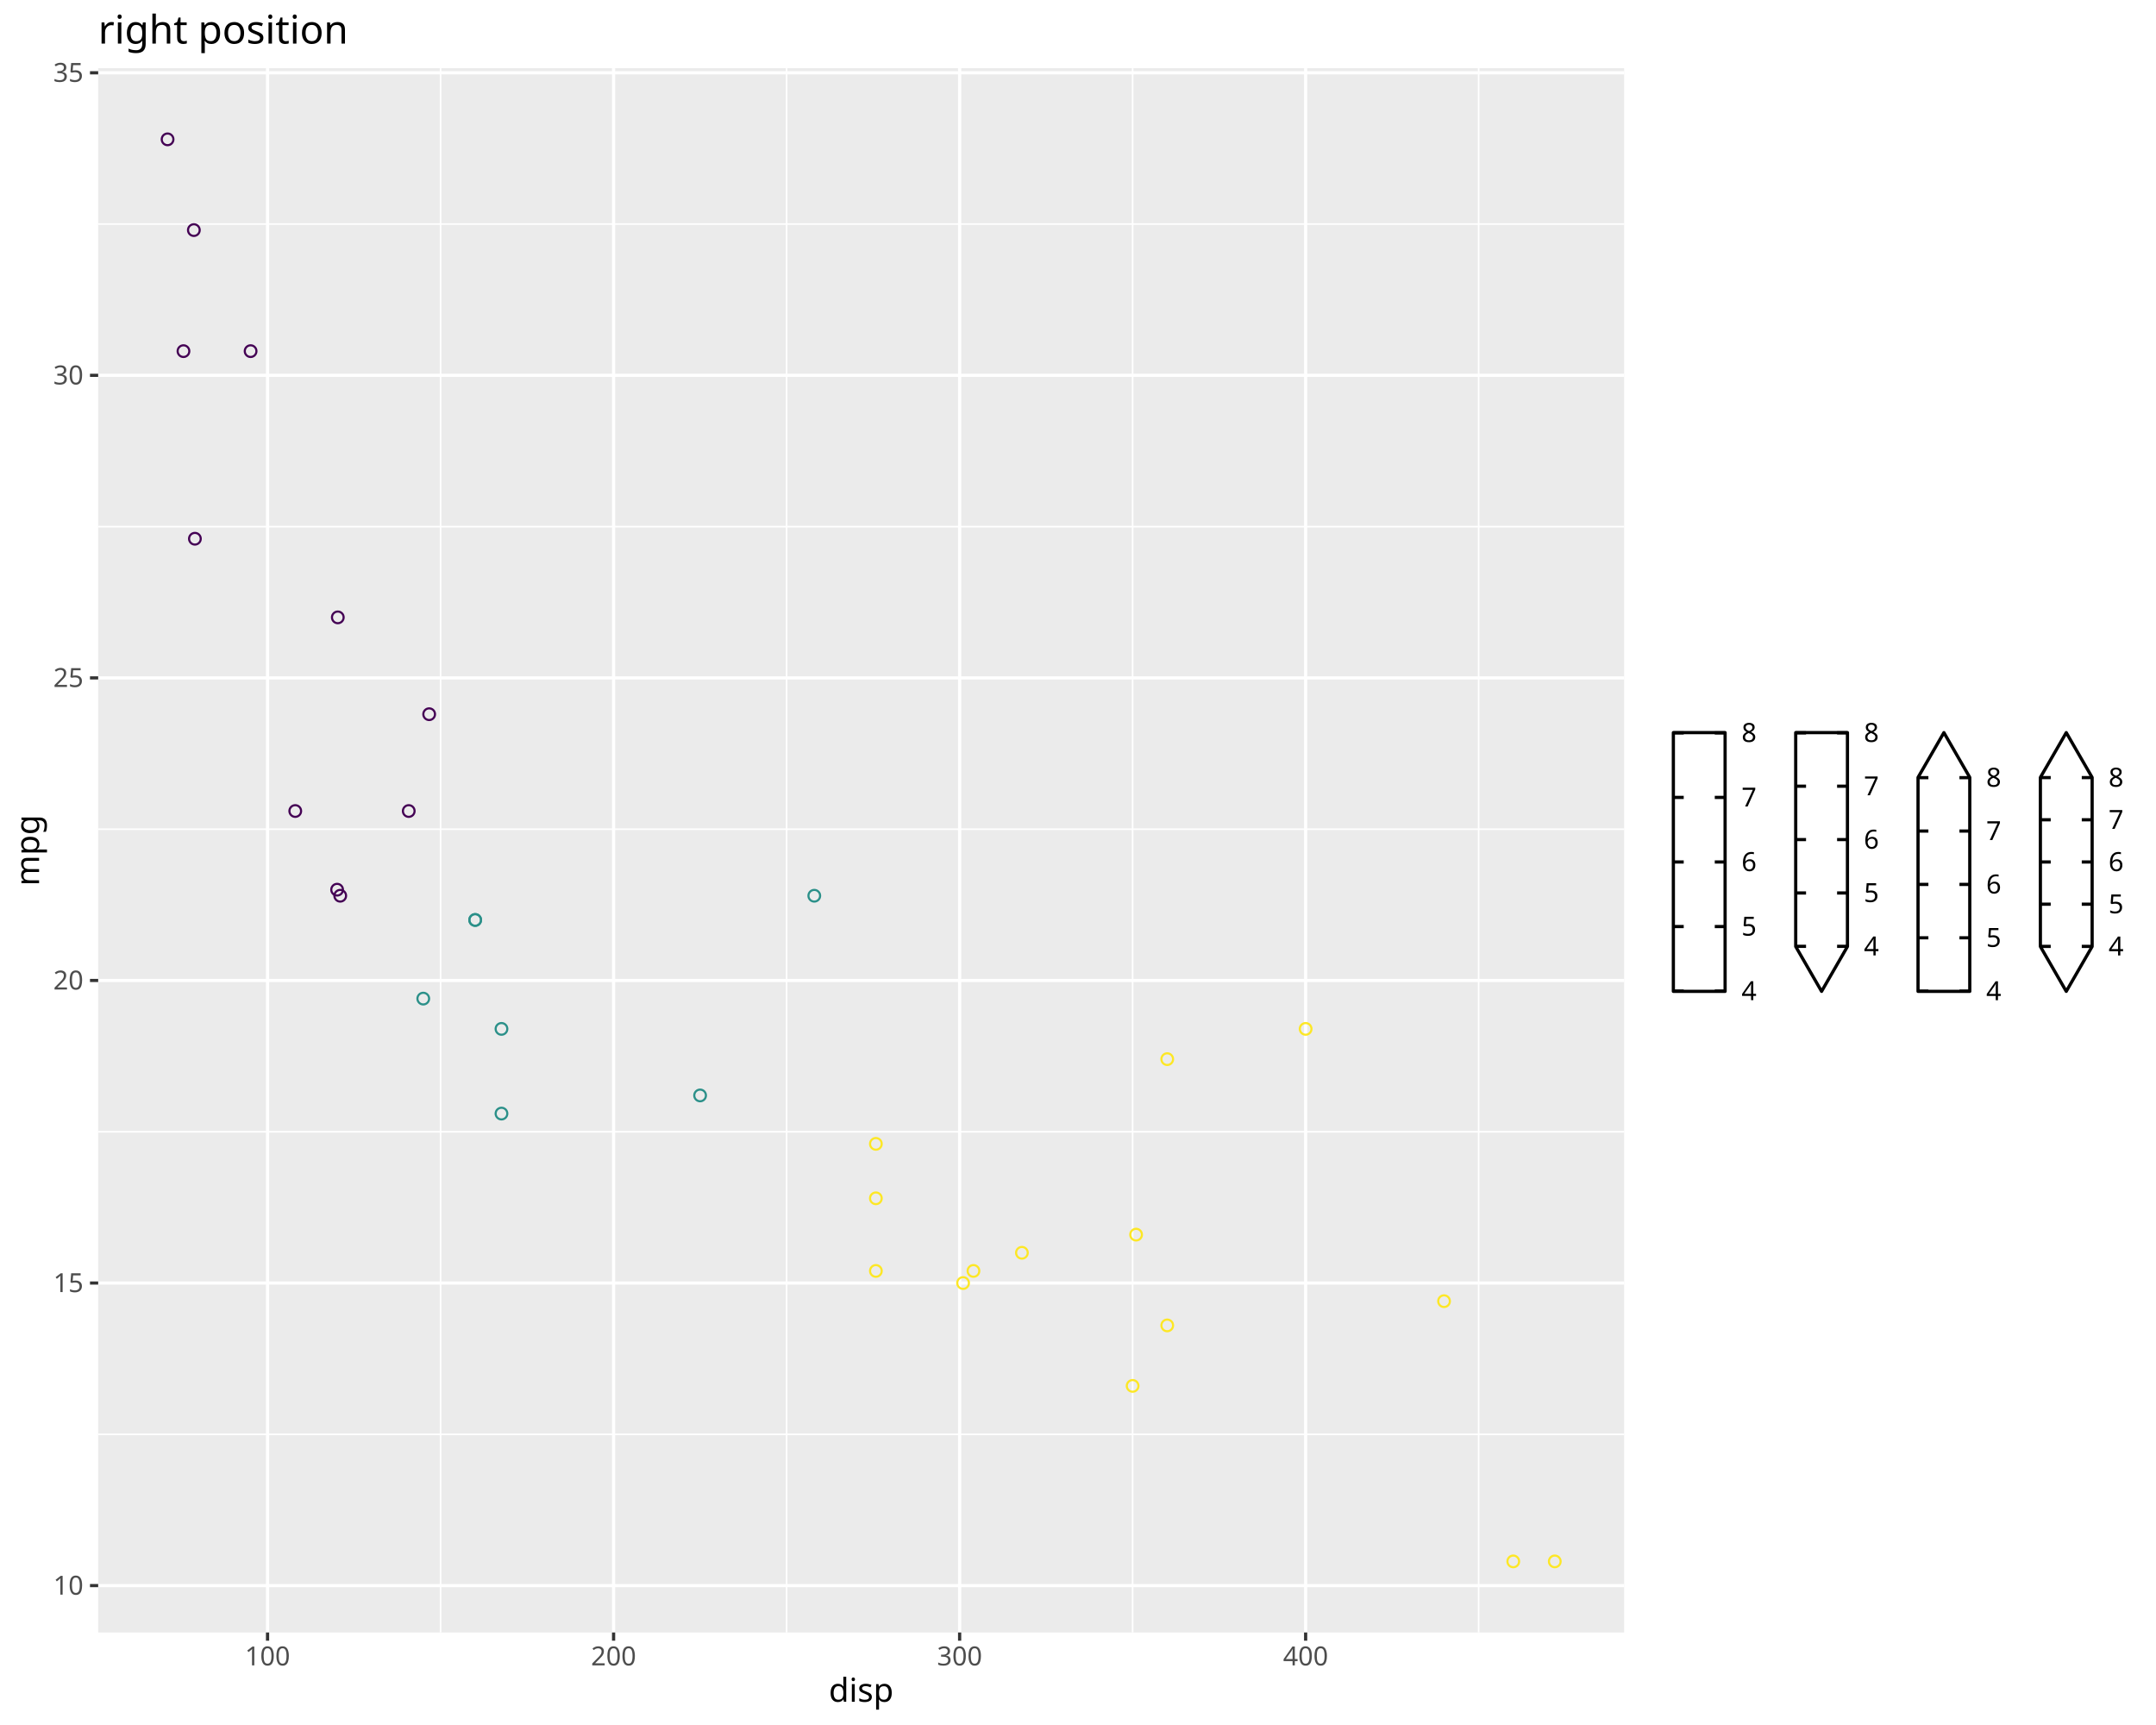
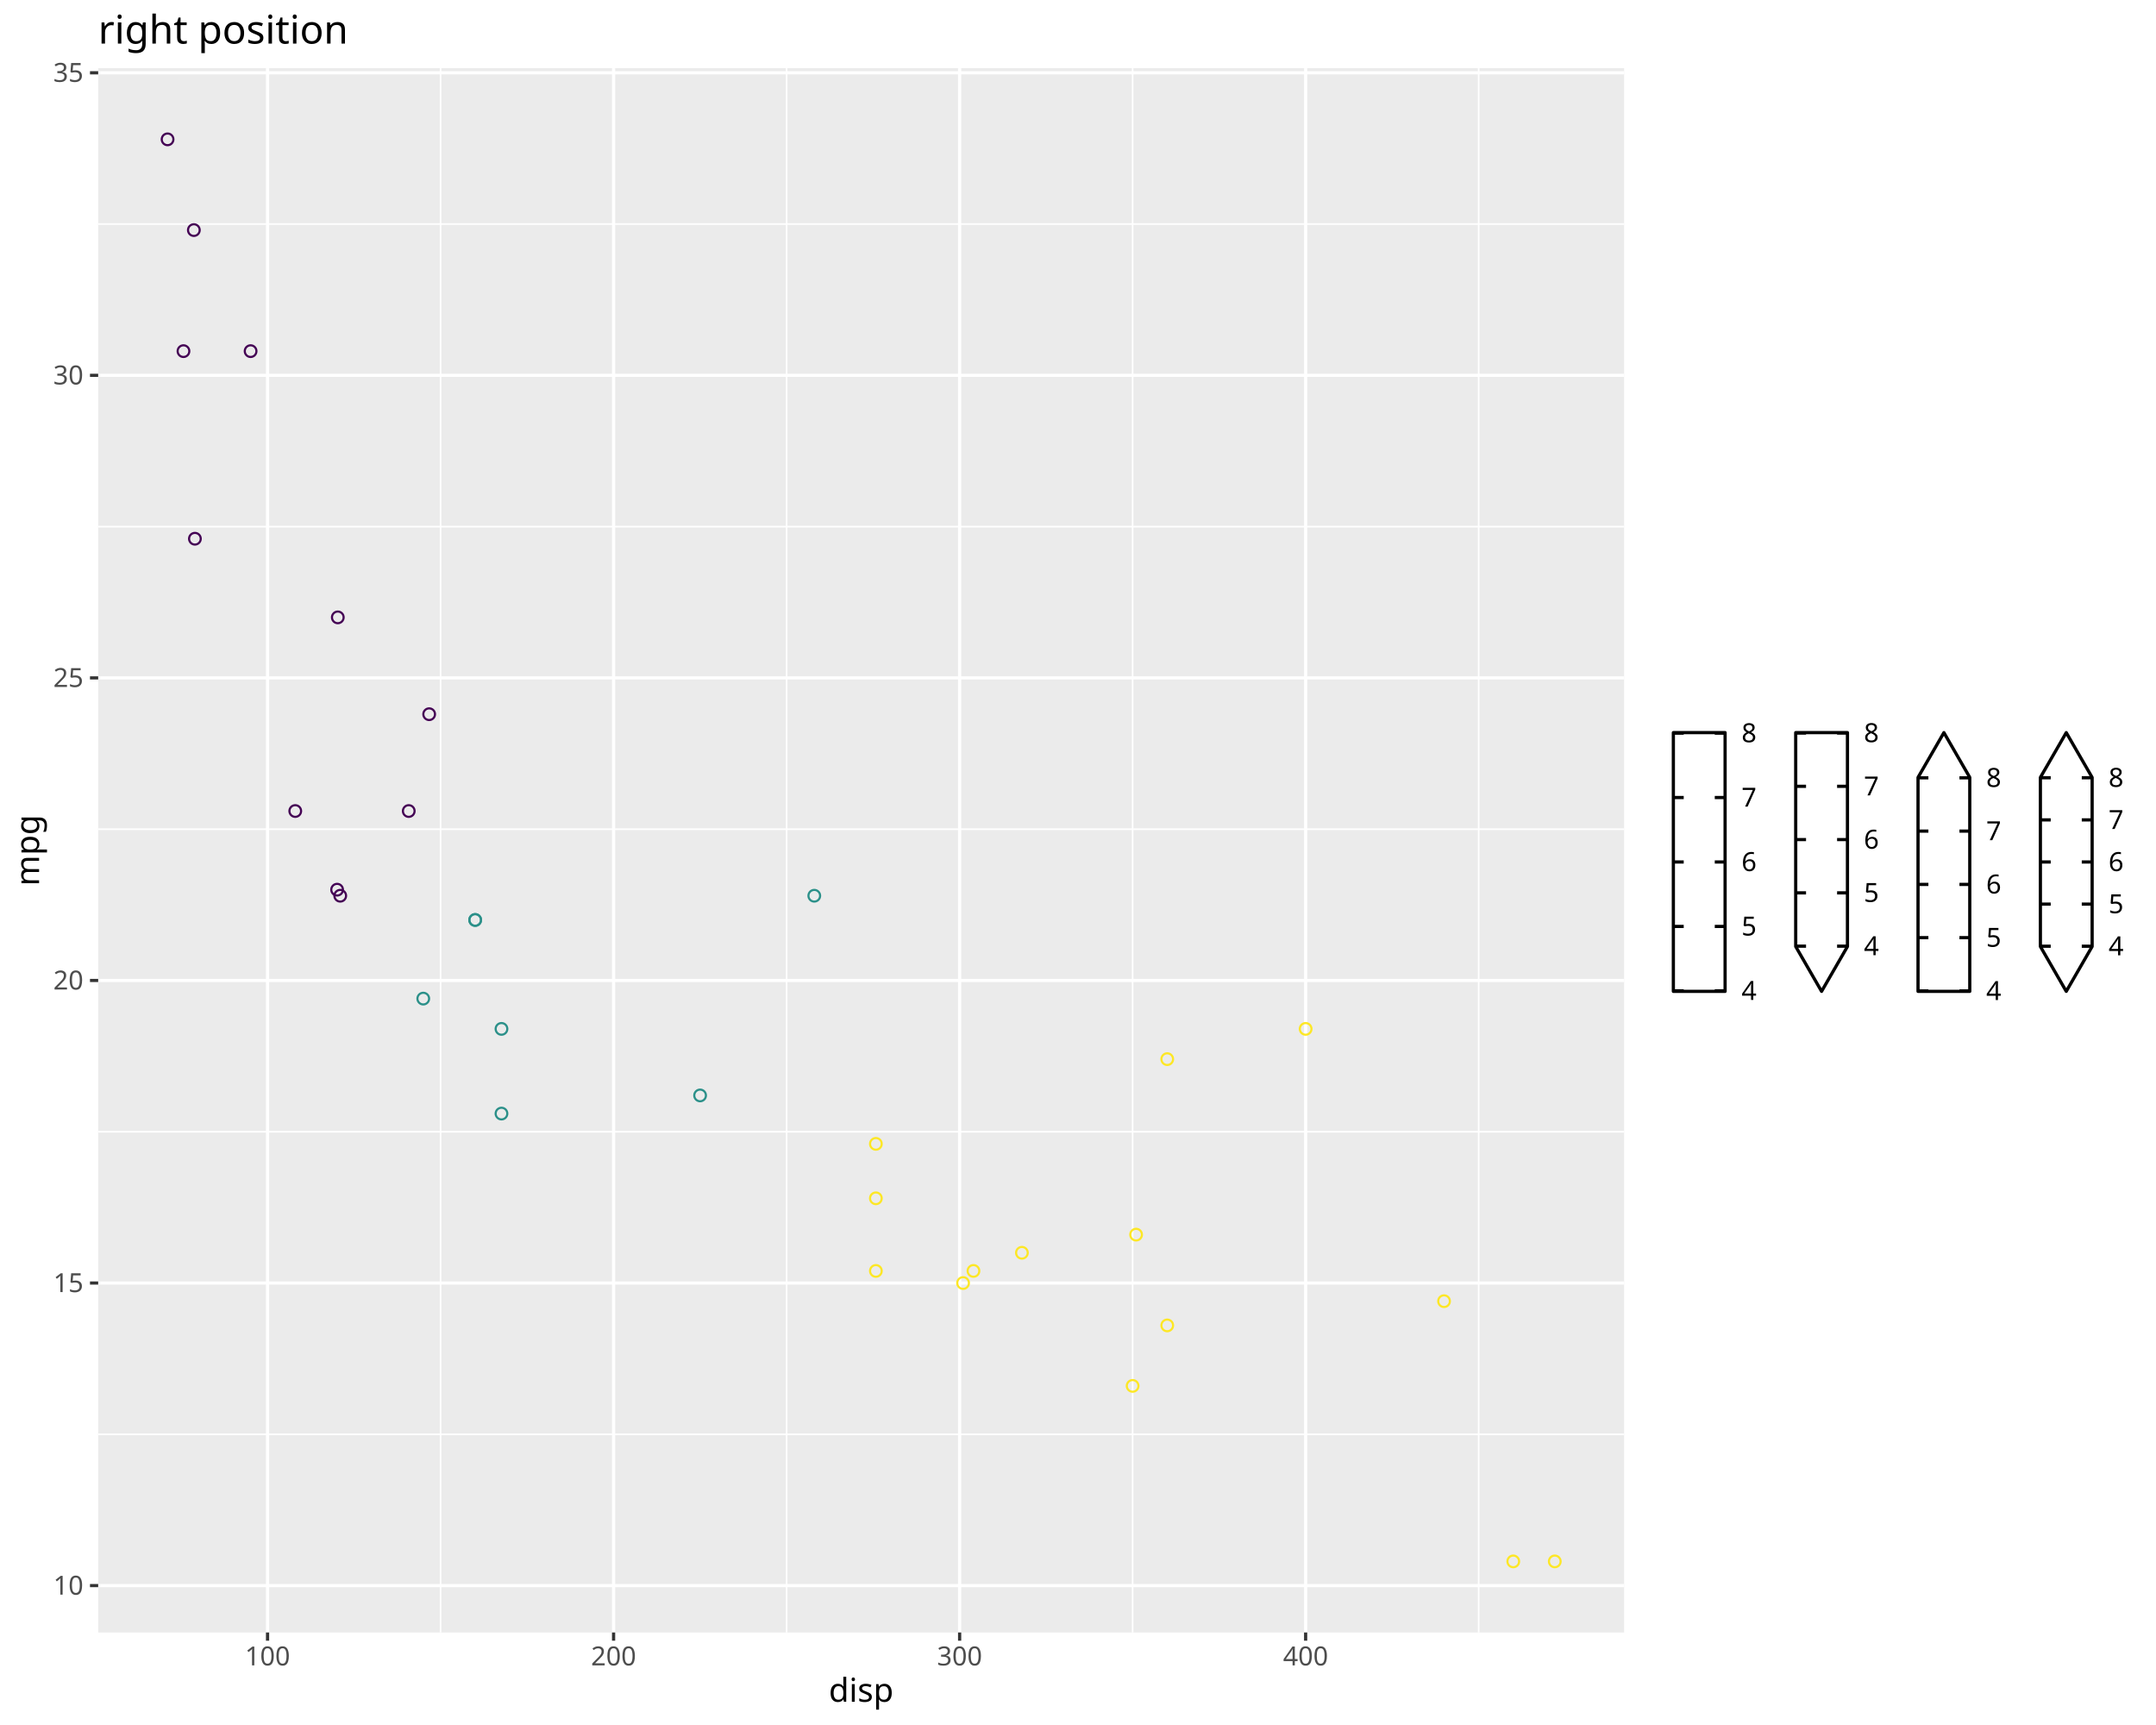
<svg xmlns="http://www.w3.org/2000/svg" class="svglite" data-engine-version="2.0" width="720.00pt" height="576.00pt" viewBox="0 0 720.00 576.00">
  <defs>
    <style type="text/css">
    .svglite line, .svglite polyline, .svglite polygon, .svglite path, .svglite rect, .svglite circle {
      fill: none;
      stroke: #000000;
      stroke-linecap: round;
      stroke-linejoin: round;
      stroke-miterlimit: 10.00;
    }
  </style>
  </defs>
  <rect width="100%" height="100%" style="stroke: none; fill: #FFFFFF;" />
  <defs>
    <clipPath id="cpMC4wMHw3MjAuMDB8MC4wMHw1NzYuMDA=">
      <rect x="0.00" y="0.00" width="720.00" height="576.00" />
    </clipPath>
  </defs>
  <g clip-path="url(#cpMC4wMHw3MjAuMDB8MC4wMHw1NzYuMDA=)">
    <rect x="0.00" y="0.00" width="720.00" height="576.00" style="stroke-width: 1.07; stroke: #FFFFFF; fill: #FFFFFF;" />
  </g>
  <defs>
    <clipPath id="cpMzIuNzl8NTQyLjM5fDIyLjc4fDU0NS4xMQ==">
      <rect x="32.79" y="22.78" width="509.59" height="522.33" />
    </clipPath>
  </defs>
  <g clip-path="url(#cpMzIuNzl8NTQyLjM5fDIyLjc4fDU0NS4xMQ==)">
    <rect x="32.79" y="22.78" width="509.59" height="522.33" style="stroke-width: 1.07; stroke: none; fill: #EBEBEB;" />
    <polyline points="32.79,478.94 542.39,478.94 " style="stroke-width: 0.53; stroke: #FFFFFF; stroke-linecap: butt;" />
    <polyline points="32.79,377.91 542.39,377.91 " style="stroke-width: 0.53; stroke: #FFFFFF; stroke-linecap: butt;" />
    <polyline points="32.79,276.88 542.39,276.88 " style="stroke-width: 0.53; stroke: #FFFFFF; stroke-linecap: butt;" />
    <polyline points="32.79,175.85 542.39,175.85 " style="stroke-width: 0.53; stroke: #FFFFFF; stroke-linecap: butt;" />
    <polyline points="32.79,74.81 542.39,74.81 " style="stroke-width: 0.53; stroke: #FFFFFF; stroke-linecap: butt;" />
    <polyline points="147.13,545.11 147.13,22.78 " style="stroke-width: 0.53; stroke: #FFFFFF; stroke-linecap: butt;" />
    <polyline points="262.69,545.11 262.69,22.78 " style="stroke-width: 0.53; stroke: #FFFFFF; stroke-linecap: butt;" />
    <polyline points="378.24,545.11 378.24,22.78 " style="stroke-width: 0.53; stroke: #FFFFFF; stroke-linecap: butt;" />
    <polyline points="493.80,545.11 493.80,22.78 " style="stroke-width: 0.53; stroke: #FFFFFF; stroke-linecap: butt;" />
    <polyline points="32.79,529.45 542.39,529.45 " style="stroke-width: 1.07; stroke: #FFFFFF; stroke-linecap: butt;" />
    <polyline points="32.79,428.42 542.39,428.42 " style="stroke-width: 1.07; stroke: #FFFFFF; stroke-linecap: butt;" />
    <polyline points="32.79,327.39 542.39,327.39 " style="stroke-width: 1.07; stroke: #FFFFFF; stroke-linecap: butt;" />
    <polyline points="32.79,226.36 542.39,226.36 " style="stroke-width: 1.07; stroke: #FFFFFF; stroke-linecap: butt;" />
    <polyline points="32.79,125.33 542.39,125.33 " style="stroke-width: 1.07; stroke: #FFFFFF; stroke-linecap: butt;" />
    <polyline points="32.79,24.30 542.39,24.30 " style="stroke-width: 1.07; stroke: #FFFFFF; stroke-linecap: butt;" />
    <polyline points="89.35,545.11 89.35,22.78 " style="stroke-width: 1.07; stroke: #FFFFFF; stroke-linecap: butt;" />
    <polyline points="204.91,545.11 204.91,22.78 " style="stroke-width: 1.07; stroke: #FFFFFF; stroke-linecap: butt;" />
    <polyline points="320.47,545.11 320.47,22.78 " style="stroke-width: 1.07; stroke: #FFFFFF; stroke-linecap: butt;" />
    <polyline points="436.02,545.11 436.02,22.78 " style="stroke-width: 1.07; stroke: #FFFFFF; stroke-linecap: butt;" />
    <circle cx="158.69" cy="307.19" r="1.95" style="stroke-width: 0.71; stroke: #2B9089;" />
    <circle cx="158.69" cy="307.19" r="1.95" style="stroke-width: 0.71; stroke: #2B9089;" />
    <circle cx="98.60" cy="270.81" r="1.95" style="stroke-width: 0.71; stroke: #440154;" />
    <circle cx="271.93" cy="299.10" r="1.95" style="stroke-width: 0.71; stroke: #2B9089;" />
    <circle cx="389.80" cy="353.66" r="1.95" style="stroke-width: 0.71; stroke: #FDE725;" />
    <circle cx="233.80" cy="365.78" r="1.95" style="stroke-width: 0.71; stroke: #2B9089;" />
    <circle cx="389.80" cy="442.57" r="1.95" style="stroke-width: 0.71; stroke: #FDE725;" />
    <circle cx="143.32" cy="238.48" r="1.95" style="stroke-width: 0.71; stroke: #440154;" />
    <circle cx="136.50" cy="270.81" r="1.95" style="stroke-width: 0.71; stroke: #440154;" />
    <circle cx="167.47" cy="343.56" r="1.95" style="stroke-width: 0.71; stroke: #2B9089;" />
    <circle cx="167.47" cy="371.84" r="1.95" style="stroke-width: 0.71; stroke: #2B9089;" />
    <circle cx="292.50" cy="400.13" r="1.95" style="stroke-width: 0.71; stroke: #FDE725;" />
    <circle cx="292.50" cy="381.95" r="1.95" style="stroke-width: 0.71; stroke: #FDE725;" />
    <circle cx="292.50" cy="424.38" r="1.95" style="stroke-width: 0.71; stroke: #FDE725;" />
    <circle cx="519.22" cy="521.37" r="1.95" style="stroke-width: 0.71; stroke: #FDE725;" />
    <circle cx="505.36" cy="521.37" r="1.95" style="stroke-width: 0.71; stroke: #FDE725;" />
    <circle cx="482.24" cy="434.48" r="1.95" style="stroke-width: 0.71; stroke: #FDE725;" />
    <circle cx="64.74" cy="76.83" r="1.95" style="stroke-width: 0.71; stroke: #440154;" />
    <circle cx="61.27" cy="117.25" r="1.95" style="stroke-width: 0.71; stroke: #440154;" />
    <circle cx="55.96" cy="46.53" r="1.95" style="stroke-width: 0.71; stroke: #440154;" />
    <circle cx="112.58" cy="297.08" r="1.95" style="stroke-width: 0.71; stroke: #440154;" />
    <circle cx="341.27" cy="418.32" r="1.95" style="stroke-width: 0.71; stroke: #FDE725;" />
    <circle cx="325.09" cy="424.38" r="1.95" style="stroke-width: 0.71; stroke: #FDE725;" />
    <circle cx="378.24" cy="462.77" r="1.95" style="stroke-width: 0.71; stroke: #FDE725;" />
    <circle cx="436.02" cy="343.56" r="1.95" style="stroke-width: 0.71; stroke: #FDE725;" />
    <circle cx="65.09" cy="179.89" r="1.95" style="stroke-width: 0.71; stroke: #440154;" />
    <circle cx="112.81" cy="206.15" r="1.95" style="stroke-width: 0.71; stroke: #440154;" />
    <circle cx="83.69" cy="117.25" r="1.95" style="stroke-width: 0.71; stroke: #440154;" />
    <circle cx="379.40" cy="412.26" r="1.95" style="stroke-width: 0.71; stroke: #FDE725;" />
    <circle cx="141.35" cy="333.45" r="1.95" style="stroke-width: 0.71; stroke: #2B9089;" />
    <circle cx="321.62" cy="428.42" r="1.95" style="stroke-width: 0.71; stroke: #FDE725;" />
    <circle cx="113.62" cy="299.10" r="1.95" style="stroke-width: 0.71; stroke: #440154;" />
  </g>
  <g clip-path="url(#cpMC4wMHw3MjAuMDB8MC4wMHw1NzYuMDA=)">
    <text x="27.86" y="532.48" text-anchor="end" style="font-size: 8.80px; fill: #4D4D4D; font-family: sans;" textLength="9.79px" lengthAdjust="spacingAndGlyphs">10</text>
    <text x="27.86" y="431.45" text-anchor="end" style="font-size: 8.80px; fill: #4D4D4D; font-family: sans;" textLength="9.79px" lengthAdjust="spacingAndGlyphs">15</text>
    <text x="27.86" y="330.42" text-anchor="end" style="font-size: 8.80px; fill: #4D4D4D; font-family: sans;" textLength="9.79px" lengthAdjust="spacingAndGlyphs">20</text>
    <text x="27.86" y="229.39" text-anchor="end" style="font-size: 8.80px; fill: #4D4D4D; font-family: sans;" textLength="9.79px" lengthAdjust="spacingAndGlyphs">25</text>
    <text x="27.86" y="128.36" text-anchor="end" style="font-size: 8.80px; fill: #4D4D4D; font-family: sans;" textLength="9.79px" lengthAdjust="spacingAndGlyphs">30</text>
    <text x="27.86" y="27.33" text-anchor="end" style="font-size: 8.80px; fill: #4D4D4D; font-family: sans;" textLength="9.79px" lengthAdjust="spacingAndGlyphs">35</text>
    <polyline points="30.05,529.45 32.79,529.45 " style="stroke-width: 1.07; stroke: #333333; stroke-linecap: butt;" />
    <polyline points="30.05,428.42 32.79,428.42 " style="stroke-width: 1.07; stroke: #333333; stroke-linecap: butt;" />
    <polyline points="30.05,327.39 32.79,327.39 " style="stroke-width: 1.07; stroke: #333333; stroke-linecap: butt;" />
    <polyline points="30.05,226.36 32.79,226.36 " style="stroke-width: 1.07; stroke: #333333; stroke-linecap: butt;" />
    <polyline points="30.05,125.33 32.79,125.33 " style="stroke-width: 1.07; stroke: #333333; stroke-linecap: butt;" />
    <polyline points="30.05,24.30 32.79,24.30 " style="stroke-width: 1.07; stroke: #333333; stroke-linecap: butt;" />
    <polyline points="89.35,547.85 89.35,545.11 " style="stroke-width: 1.07; stroke: #333333; stroke-linecap: butt;" />
    <polyline points="204.91,547.85 204.91,545.11 " style="stroke-width: 1.07; stroke: #333333; stroke-linecap: butt;" />
    <polyline points="320.47,547.85 320.47,545.11 " style="stroke-width: 1.07; stroke: #333333; stroke-linecap: butt;" />
    <polyline points="436.02,547.85 436.02,545.11 " style="stroke-width: 1.07; stroke: #333333; stroke-linecap: butt;" />
    <text x="89.35" y="556.10" text-anchor="middle" style="font-size: 8.80px; fill: #4D4D4D; font-family: sans;" textLength="14.68px" lengthAdjust="spacingAndGlyphs">100</text>
    <text x="204.91" y="556.10" text-anchor="middle" style="font-size: 8.80px; fill: #4D4D4D; font-family: sans;" textLength="14.68px" lengthAdjust="spacingAndGlyphs">200</text>
    <text x="320.47" y="556.10" text-anchor="middle" style="font-size: 8.80px; fill: #4D4D4D; font-family: sans;" textLength="14.68px" lengthAdjust="spacingAndGlyphs">300</text>
    <text x="436.02" y="556.10" text-anchor="middle" style="font-size: 8.80px; fill: #4D4D4D; font-family: sans;" textLength="14.68px" lengthAdjust="spacingAndGlyphs">400</text>
    <text x="287.59" y="568.24" text-anchor="middle" style="font-size: 11.00px; font-family: sans;" textLength="20.18px" lengthAdjust="spacingAndGlyphs">disp</text>
    <text transform="translate(13.05,283.95) rotate(-90)" text-anchor="middle" style="font-size: 11.00px; font-family: sans;" textLength="21.40px" lengthAdjust="spacingAndGlyphs">mpg</text>
    <polygon points="558.82,331.03 576.10,331.03 576.10,244.63 558.82,244.63 " style="stroke-width: 1.07; fill: none;" />
-     <polyline points="562.28,330.94 558.82,330.94 " style="stroke-width: 1.07; stroke-linecap: butt;" />
-     <polyline points="562.28,309.39 558.82,309.39 " style="stroke-width: 1.07; stroke-linecap: butt;" />
+     <polyline points="562.28,330.86 558.82,330.86 " style="stroke-width: 1.07; stroke-linecap: butt;" />
+     <polyline points="562.28,309.35 558.82,309.35 " style="stroke-width: 1.07; stroke-linecap: butt;" />
    <polyline points="562.28,287.83 558.82,287.83 " style="stroke-width: 1.07; stroke-linecap: butt;" />
-     <polyline points="562.28,266.27 558.82,266.27 " style="stroke-width: 1.07; stroke-linecap: butt;" />
-     <polyline points="562.28,244.72 558.82,244.72 " style="stroke-width: 1.07; stroke-linecap: butt;" />
-     <polyline points="572.65,330.94 576.10,330.94 " style="stroke-width: 1.07; stroke-linecap: butt;" />
-     <polyline points="572.65,309.39 576.10,309.39 " style="stroke-width: 1.07; stroke-linecap: butt;" />
+     <polyline points="562.28,266.31 558.82,266.31 " style="stroke-width: 1.07; stroke-linecap: butt;" />
+     <polyline points="562.28,244.80 558.82,244.80 " style="stroke-width: 1.07; stroke-linecap: butt;" />
+     <polyline points="572.65,330.86 576.10,330.86 " style="stroke-width: 1.07; stroke-linecap: butt;" />
+     <polyline points="572.65,309.35 576.10,309.35 " style="stroke-width: 1.07; stroke-linecap: butt;" />
    <polyline points="572.65,287.83 576.10,287.83 " style="stroke-width: 1.07; stroke-linecap: butt;" />
-     <polyline points="572.65,266.27 576.10,266.27 " style="stroke-width: 1.07; stroke-linecap: butt;" />
-     <polyline points="572.65,244.72 576.10,244.72 " style="stroke-width: 1.07; stroke-linecap: butt;" />
-     <text x="581.58" y="333.97" style="font-size: 8.80px; font-family: sans;" textLength="4.89px" lengthAdjust="spacingAndGlyphs">4</text>
-     <text x="581.58" y="312.41" style="font-size: 8.80px; font-family: sans;" textLength="4.89px" lengthAdjust="spacingAndGlyphs">5</text>
+     <polyline points="572.65,266.31 576.10,266.31 " style="stroke-width: 1.07; stroke-linecap: butt;" />
+     <polyline points="572.65,244.80 576.10,244.80 " style="stroke-width: 1.07; stroke-linecap: butt;" />
+     <text x="581.58" y="333.89" style="font-size: 8.80px; font-family: sans;" textLength="4.89px" lengthAdjust="spacingAndGlyphs">4</text>
+     <text x="581.58" y="312.37" style="font-size: 8.80px; font-family: sans;" textLength="4.89px" lengthAdjust="spacingAndGlyphs">5</text>
    <text x="581.58" y="290.86" style="font-size: 8.80px; font-family: sans;" textLength="4.89px" lengthAdjust="spacingAndGlyphs">6</text>
-     <text x="581.58" y="269.30" style="font-size: 8.80px; font-family: sans;" textLength="4.89px" lengthAdjust="spacingAndGlyphs">7</text>
-     <text x="581.58" y="247.74" style="font-size: 8.80px; font-family: sans;" textLength="4.89px" lengthAdjust="spacingAndGlyphs">8</text>
+     <text x="581.58" y="269.34" style="font-size: 8.80px; font-family: sans;" textLength="4.89px" lengthAdjust="spacingAndGlyphs">7</text>
+     <text x="581.58" y="247.83" style="font-size: 8.80px; font-family: sans;" textLength="4.89px" lengthAdjust="spacingAndGlyphs">8</text>
    <polygon points="599.68,316.06 608.32,331.03 616.96,316.06 616.96,244.63 599.68,244.63 " style="stroke-width: 1.07; fill: none;" />
-     <polyline points="603.13,315.99 599.68,315.99 " style="stroke-width: 1.07; stroke-linecap: butt;" />
-     <polyline points="603.13,298.17 599.68,298.17 " style="stroke-width: 1.07; stroke-linecap: butt;" />
+     <polyline points="603.13,315.93 599.68,315.93 " style="stroke-width: 1.07; stroke-linecap: butt;" />
+     <polyline points="603.13,298.14 599.68,298.14 " style="stroke-width: 1.07; stroke-linecap: butt;" />
    <polyline points="603.13,280.35 599.68,280.35 " style="stroke-width: 1.07; stroke-linecap: butt;" />
-     <polyline points="603.13,262.52 599.68,262.52 " style="stroke-width: 1.07; stroke-linecap: butt;" />
-     <polyline points="603.13,244.70 599.68,244.70 " style="stroke-width: 1.07; stroke-linecap: butt;" />
-     <polyline points="613.50,315.99 616.96,315.99 " style="stroke-width: 1.07; stroke-linecap: butt;" />
-     <polyline points="613.50,298.17 616.96,298.17 " style="stroke-width: 1.07; stroke-linecap: butt;" />
+     <polyline points="603.13,262.56 599.68,262.56 " style="stroke-width: 1.07; stroke-linecap: butt;" />
+     <polyline points="603.13,244.77 599.68,244.77 " style="stroke-width: 1.07; stroke-linecap: butt;" />
+     <polyline points="613.50,315.93 616.96,315.93 " style="stroke-width: 1.07; stroke-linecap: butt;" />
+     <polyline points="613.50,298.14 616.96,298.14 " style="stroke-width: 1.07; stroke-linecap: butt;" />
    <polyline points="613.50,280.35 616.96,280.35 " style="stroke-width: 1.07; stroke-linecap: butt;" />
-     <polyline points="613.50,262.52 616.96,262.52 " style="stroke-width: 1.07; stroke-linecap: butt;" />
-     <polyline points="613.50,244.70 616.96,244.70 " style="stroke-width: 1.07; stroke-linecap: butt;" />
-     <text x="622.44" y="319.02" style="font-size: 8.80px; font-family: sans;" textLength="4.89px" lengthAdjust="spacingAndGlyphs">4</text>
-     <text x="622.44" y="301.20" style="font-size: 8.80px; font-family: sans;" textLength="4.89px" lengthAdjust="spacingAndGlyphs">5</text>
+     <polyline points="613.50,262.56 616.96,262.56 " style="stroke-width: 1.07; stroke-linecap: butt;" />
+     <polyline points="613.50,244.77 616.96,244.77 " style="stroke-width: 1.07; stroke-linecap: butt;" />
+     <text x="622.44" y="318.95" style="font-size: 8.80px; font-family: sans;" textLength="4.89px" lengthAdjust="spacingAndGlyphs">4</text>
+     <text x="622.44" y="301.16" style="font-size: 8.80px; font-family: sans;" textLength="4.89px" lengthAdjust="spacingAndGlyphs">5</text>
    <text x="622.44" y="283.38" style="font-size: 8.80px; font-family: sans;" textLength="4.89px" lengthAdjust="spacingAndGlyphs">6</text>
-     <text x="622.44" y="265.55" style="font-size: 8.80px; font-family: sans;" textLength="4.89px" lengthAdjust="spacingAndGlyphs">7</text>
-     <text x="622.44" y="247.73" style="font-size: 8.80px; font-family: sans;" textLength="4.89px" lengthAdjust="spacingAndGlyphs">8</text>
+     <text x="622.44" y="265.59" style="font-size: 8.80px; font-family: sans;" textLength="4.89px" lengthAdjust="spacingAndGlyphs">7</text>
+     <text x="622.44" y="247.80" style="font-size: 8.80px; font-family: sans;" textLength="4.89px" lengthAdjust="spacingAndGlyphs">8</text>
    <polygon points="640.53,331.03 657.81,331.03 657.81,259.59 649.17,244.63 640.53,259.59 " style="stroke-width: 1.07; fill: none;" />
-     <polyline points="643.99,330.96 640.53,330.96 " style="stroke-width: 1.07; stroke-linecap: butt;" />
-     <polyline points="643.99,313.14 640.53,313.14 " style="stroke-width: 1.07; stroke-linecap: butt;" />
+     <polyline points="643.99,330.89 640.53,330.89 " style="stroke-width: 1.07; stroke-linecap: butt;" />
+     <polyline points="643.99,313.10 640.53,313.10 " style="stroke-width: 1.07; stroke-linecap: butt;" />
    <polyline points="643.99,295.31 640.53,295.31 " style="stroke-width: 1.07; stroke-linecap: butt;" />
-     <polyline points="643.99,277.49 640.53,277.49 " style="stroke-width: 1.07; stroke-linecap: butt;" />
-     <polyline points="643.99,259.67 640.53,259.67 " style="stroke-width: 1.07; stroke-linecap: butt;" />
-     <polyline points="654.36,330.96 657.81,330.96 " style="stroke-width: 1.07; stroke-linecap: butt;" />
-     <polyline points="654.36,313.14 657.81,313.14 " style="stroke-width: 1.07; stroke-linecap: butt;" />
+     <polyline points="643.99,277.52 640.53,277.52 " style="stroke-width: 1.07; stroke-linecap: butt;" />
+     <polyline points="643.99,259.73 640.53,259.73 " style="stroke-width: 1.07; stroke-linecap: butt;" />
+     <polyline points="654.36,330.89 657.81,330.89 " style="stroke-width: 1.07; stroke-linecap: butt;" />
+     <polyline points="654.36,313.10 657.81,313.10 " style="stroke-width: 1.07; stroke-linecap: butt;" />
    <polyline points="654.36,295.31 657.81,295.31 " style="stroke-width: 1.07; stroke-linecap: butt;" />
-     <polyline points="654.36,277.49 657.81,277.49 " style="stroke-width: 1.07; stroke-linecap: butt;" />
-     <polyline points="654.36,259.67 657.81,259.67 " style="stroke-width: 1.07; stroke-linecap: butt;" />
-     <text x="663.29" y="333.99" style="font-size: 8.80px; font-family: sans;" textLength="4.89px" lengthAdjust="spacingAndGlyphs">4</text>
-     <text x="663.29" y="316.16" style="font-size: 8.80px; font-family: sans;" textLength="4.89px" lengthAdjust="spacingAndGlyphs">5</text>
+     <polyline points="654.36,277.52 657.81,277.52 " style="stroke-width: 1.07; stroke-linecap: butt;" />
+     <polyline points="654.36,259.73 657.81,259.73 " style="stroke-width: 1.07; stroke-linecap: butt;" />
+     <text x="663.29" y="333.92" style="font-size: 8.80px; font-family: sans;" textLength="4.89px" lengthAdjust="spacingAndGlyphs">4</text>
+     <text x="663.29" y="316.13" style="font-size: 8.80px; font-family: sans;" textLength="4.89px" lengthAdjust="spacingAndGlyphs">5</text>
    <text x="663.29" y="298.34" style="font-size: 8.80px; font-family: sans;" textLength="4.89px" lengthAdjust="spacingAndGlyphs">6</text>
-     <text x="663.29" y="280.52" style="font-size: 8.80px; font-family: sans;" textLength="4.89px" lengthAdjust="spacingAndGlyphs">7</text>
-     <text x="663.29" y="262.69" style="font-size: 8.80px; font-family: sans;" textLength="4.89px" lengthAdjust="spacingAndGlyphs">8</text>
+     <text x="663.29" y="280.55" style="font-size: 8.80px; font-family: sans;" textLength="4.89px" lengthAdjust="spacingAndGlyphs">7</text>
+     <text x="663.29" y="262.76" style="font-size: 8.80px; font-family: sans;" textLength="4.89px" lengthAdjust="spacingAndGlyphs">8</text>
    <polygon points="681.39,316.06 690.03,331.03 698.67,316.06 698.67,259.59 690.03,244.63 681.39,259.59 " style="stroke-width: 1.07; fill: none;" />
-     <polyline points="684.84,316.01 681.39,316.01 " style="stroke-width: 1.07; stroke-linecap: butt;" />
-     <polyline points="684.84,301.92 681.39,301.92 " style="stroke-width: 1.07; stroke-linecap: butt;" />
+     <polyline points="684.84,315.95 681.39,315.95 " style="stroke-width: 1.07; stroke-linecap: butt;" />
+     <polyline points="684.84,301.89 681.39,301.89 " style="stroke-width: 1.07; stroke-linecap: butt;" />
    <polyline points="684.84,287.83 681.39,287.83 " style="stroke-width: 1.07; stroke-linecap: butt;" />
-     <polyline points="684.84,273.74 681.39,273.74 " style="stroke-width: 1.07; stroke-linecap: butt;" />
-     <polyline points="684.84,259.65 681.39,259.65 " style="stroke-width: 1.07; stroke-linecap: butt;" />
-     <polyline points="695.21,316.01 698.67,316.01 " style="stroke-width: 1.07; stroke-linecap: butt;" />
-     <polyline points="695.21,301.92 698.67,301.92 " style="stroke-width: 1.07; stroke-linecap: butt;" />
+     <polyline points="684.84,273.77 681.39,273.77 " style="stroke-width: 1.07; stroke-linecap: butt;" />
+     <polyline points="684.84,259.70 681.39,259.70 " style="stroke-width: 1.07; stroke-linecap: butt;" />
+     <polyline points="695.21,315.95 698.67,315.95 " style="stroke-width: 1.07; stroke-linecap: butt;" />
+     <polyline points="695.21,301.89 698.67,301.89 " style="stroke-width: 1.07; stroke-linecap: butt;" />
    <polyline points="695.21,287.83 698.67,287.83 " style="stroke-width: 1.07; stroke-linecap: butt;" />
-     <polyline points="695.21,273.74 698.67,273.74 " style="stroke-width: 1.07; stroke-linecap: butt;" />
-     <polyline points="695.21,259.65 698.67,259.65 " style="stroke-width: 1.07; stroke-linecap: butt;" />
-     <text x="704.15" y="319.04" style="font-size: 8.80px; font-family: sans;" textLength="4.89px" lengthAdjust="spacingAndGlyphs">4</text>
-     <text x="704.15" y="304.95" style="font-size: 8.80px; font-family: sans;" textLength="4.89px" lengthAdjust="spacingAndGlyphs">5</text>
+     <polyline points="695.21,273.77 698.67,273.77 " style="stroke-width: 1.07; stroke-linecap: butt;" />
+     <polyline points="695.21,259.70 698.67,259.70 " style="stroke-width: 1.07; stroke-linecap: butt;" />
+     <text x="704.15" y="318.98" style="font-size: 8.80px; font-family: sans;" textLength="4.89px" lengthAdjust="spacingAndGlyphs">4</text>
+     <text x="704.15" y="304.92" style="font-size: 8.80px; font-family: sans;" textLength="4.89px" lengthAdjust="spacingAndGlyphs">5</text>
    <text x="704.15" y="290.86" style="font-size: 8.80px; font-family: sans;" textLength="4.89px" lengthAdjust="spacingAndGlyphs">6</text>
-     <text x="704.15" y="276.77" style="font-size: 8.80px; font-family: sans;" textLength="4.89px" lengthAdjust="spacingAndGlyphs">7</text>
-     <text x="704.15" y="262.68" style="font-size: 8.80px; font-family: sans;" textLength="4.89px" lengthAdjust="spacingAndGlyphs">8</text>
+     <text x="704.15" y="276.80" style="font-size: 8.80px; font-family: sans;" textLength="4.89px" lengthAdjust="spacingAndGlyphs">7</text>
+     <text x="704.15" y="262.73" style="font-size: 8.80px; font-family: sans;" textLength="4.89px" lengthAdjust="spacingAndGlyphs">8</text>
    <text x="32.79" y="14.56" style="font-size: 13.20px; font-family: sans;" textLength="74.84px" lengthAdjust="spacingAndGlyphs">right position</text>
  </g>
</svg>
